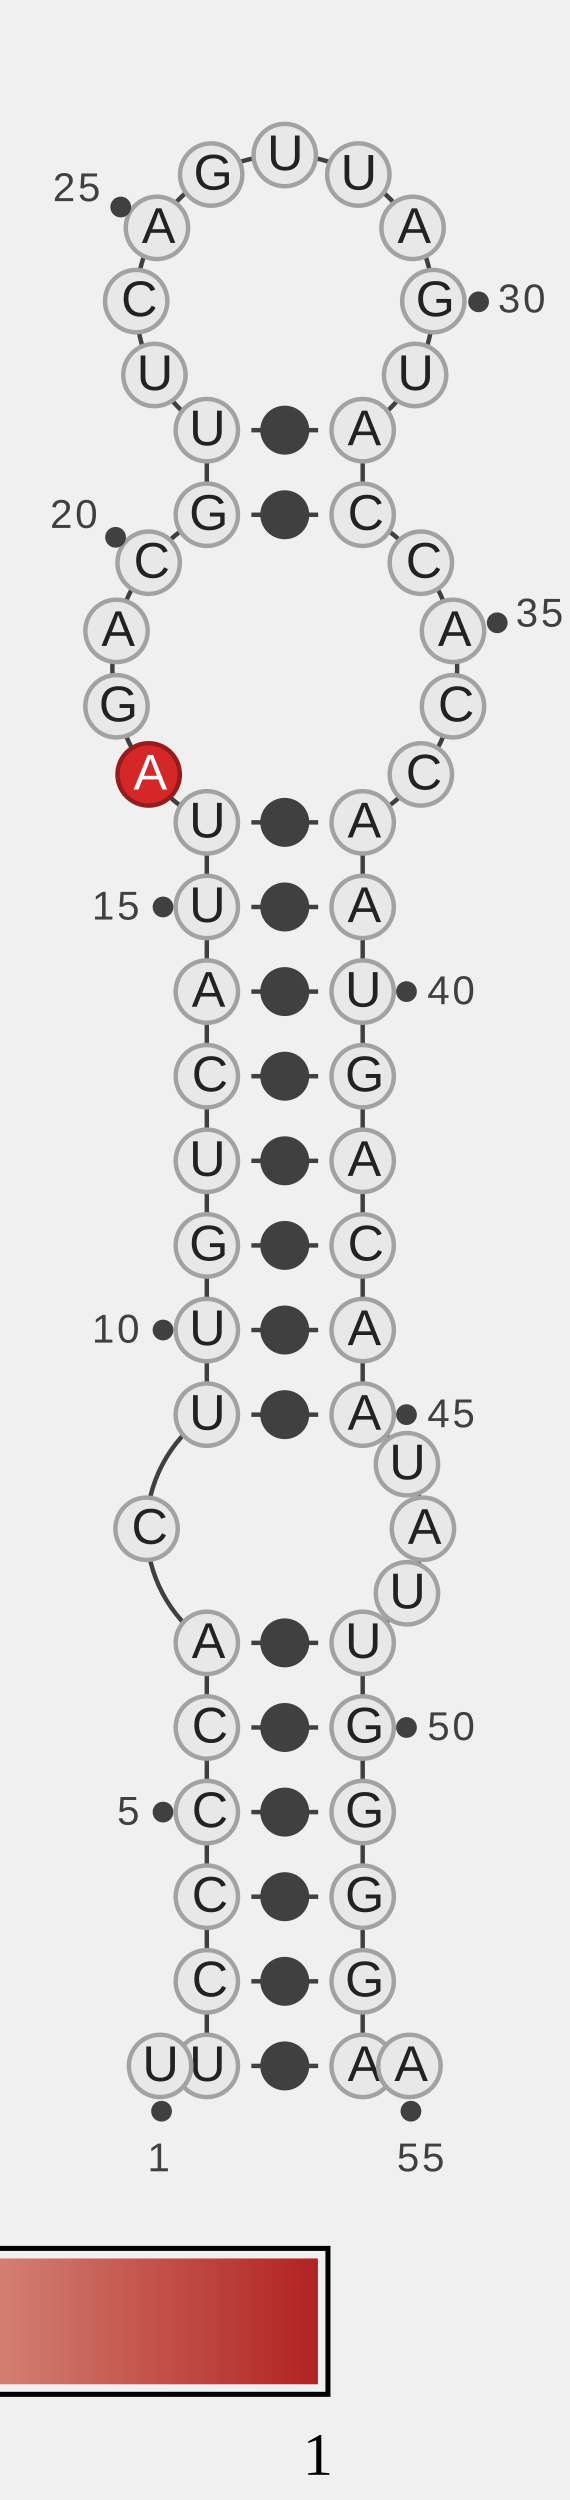
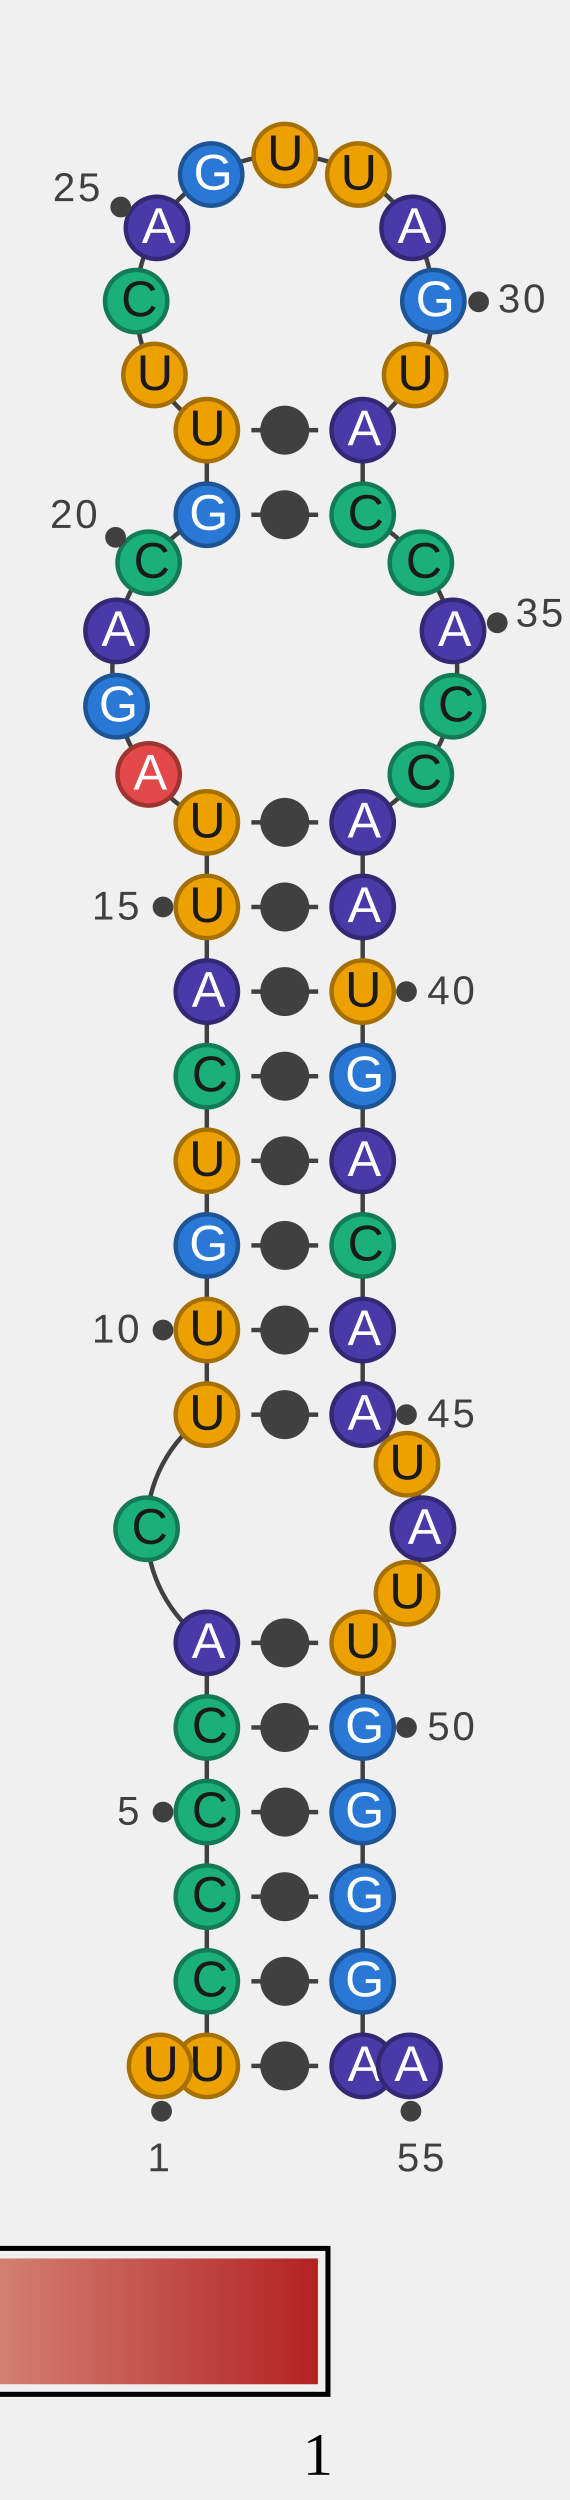
<svg xmlns="http://www.w3.org/2000/svg" width="113.174" height="496.806" viewBox="0 0 113.174 496.806">
  <path d="M 41.1 326.475 A 27.46 27.46 180.0 0 1 29.127 303.799" stroke="#404040" stroke-width="0.885" fill="none" />
  <path d="M 29.127 303.799 A 27.46 27.46 124.331 0 1 41.1 281.123" stroke="#404040" stroke-width="0.885" fill="none" />
  <path d="M 72.074 281.123 A 27.46 27.46 55.669 0 1 80.87 290.977" stroke="#404040" stroke-width="0.885" fill="none" />
  <path d="M 80.87 290.977 A 27.46 27.46 27.834 0 1 84.047 303.799" stroke="#404040" stroke-width="0.885" fill="none" />
  <path d="M 84.047 303.799 A 27.46 27.46 332.166 0 1 80.87 316.621" stroke="#404040" stroke-width="0.885" fill="none" />
  <path d="M 80.87 316.621 A 27.46 27.46 304.331 0 1 72.074 326.475" stroke="#404040" stroke-width="0.885" fill="none" />
  <g>
-     <circle cx="29.127" cy="303.799" r="6.195" stroke="#a2a2a2" stroke-width="0.885" fill="#e8e8e8" />
-     <text x="26.127" y="306.799" style="fill:#222222;font-family:Arial;font-size:10;">C</text>
-   </g>
-   <g>
-     <circle cx="80.87" cy="290.977" r="6.195" stroke="#a2a2a2" stroke-width="0.885" fill="#e8e8e8" />
-     <text x="77.37" y="293.977" style="fill:#222222;font-family:Arial;font-size:10;">U</text>
-   </g>
-   <g>
-     <circle cx="84.047" cy="303.799" r="6.195" stroke="#a2a2a2" stroke-width="0.885" fill="#e8e8e8" />
-     <text x="81.047" y="306.799" style="fill:#222222;font-family:Arial;font-size:10;">A</text>
-   </g>
-   <g>
-     <circle cx="80.87" cy="316.621" r="6.195" stroke="#a2a2a2" stroke-width="0.885" fill="#e8e8e8" />
-     <text x="77.37" y="319.621" style="fill:#222222;font-family:Arial;font-size:10;">U</text>
+     <circle cx="29.127" cy="303.799" r="6.195" stroke="#127a55" stroke-width="0.885" fill="#1baf7a" />
+     <text x="26.127" y="306.799" style="fill:#1a1a1a;font-family:Arial;font-size:10;">C</text>
+   </g>
+   <g>
+     <circle cx="80.87" cy="290.977" r="6.195" stroke="#a57000" stroke-width="0.885" fill="#eda100" />
+     <text x="77.37" y="293.977" style="fill:#1a1a1a;font-family:Arial;font-size:10;">U</text>
+   </g>
+   <g>
+     <circle cx="84.047" cy="303.799" r="6.195" stroke="#332874" stroke-width="0.885" fill="#4a3aa7" />
+     <text x="81.047" y="306.799" style="fill:#ffffff;font-family:Arial;font-size:10;">A</text>
+   </g>
+   <g>
+     <circle cx="80.87" cy="316.621" r="6.195" stroke="#a57000" stroke-width="0.885" fill="#eda100" />
+     <text x="77.37" y="319.621" style="fill:#1a1a1a;font-family:Arial;font-size:10;">U</text>
  </g>
  <path d="M 41.1 163.423 A 34.263 34.263 217.877 0 1 29.542 153.896" stroke="#404040" stroke-width="0.885" fill="none" />
  <path d="M 29.542 153.896 A 34.263 34.263 192.626 0 1 23.152 140.348" stroke="#404040" stroke-width="0.885" fill="none" />
  <path d="M 23.152 140.348 A 34.263 34.263 167.374 0 1 23.152 125.37" stroke="#404040" stroke-width="0.885" fill="none" />
  <path d="M 23.152 125.37 A 34.263 34.263 167.374 0 1 29.542 111.822" stroke="#404040" stroke-width="0.885" fill="none" />
  <path d="M 29.542 111.822 A 34.263 34.263 142.123 0 1 41.1 102.295" stroke="#404040" stroke-width="0.885" fill="none" />
  <path d="M 72.074 102.295 A 34.263 34.263 63.128 0 1 83.632 111.822" stroke="#404040" stroke-width="0.885" fill="none" />
  <path d="M 83.632 111.822 A 34.263 34.263 37.877 0 1 90.022 125.37" stroke="#404040" stroke-width="0.885" fill="none" />
  <path d="M 90.022 125.37 A 34.263 34.263 12.626 0 1 90.022 140.348" stroke="#404040" stroke-width="0.885" fill="none" />
  <path d="M 90.022 140.348 A 34.263 34.263 322.123 0 1 83.632 153.896" stroke="#404040" stroke-width="0.885" fill="none" />
  <path d="M 83.632 153.896 A 34.263 34.263 296.872 0 1 72.074 163.423" stroke="#404040" stroke-width="0.885" fill="none" />
  <g>
-     <circle cx="29.542" cy="153.896" r="6.195" stroke="#951b1c" stroke-width="0.885" fill="#d62728" />
+     <circle cx="29.542" cy="153.896" r="6.195" stroke="#9e3332" stroke-width="0.885" fill="#e34948" />
    <text x="26.542" y="156.896" style="fill:#ffffff;font-family:Arial;font-size:10;">A</text>
  </g>
  <g>
-     <circle cx="23.152" cy="140.348" r="6.195" stroke="#a2a2a2" stroke-width="0.885" fill="#e8e8e8" />
-     <text x="19.652" y="143.348" style="fill:#222222;font-family:Arial;font-size:10;">G</text>
-   </g>
-   <g>
-     <circle cx="23.152" cy="125.37" r="6.195" stroke="#a2a2a2" stroke-width="0.885" fill="#e8e8e8" />
-     <text x="20.152" y="128.37" style="fill:#222222;font-family:Arial;font-size:10;">A</text>
-   </g>
-   <g>
-     <circle cx="29.542" cy="111.822" r="6.195" stroke="#a2a2a2" stroke-width="0.885" fill="#e8e8e8" />
-     <text x="26.542" y="114.822" style="fill:#222222;font-family:Arial;font-size:10;">C</text>
+     <circle cx="23.152" cy="140.348" r="6.195" stroke="#1d5495" stroke-width="0.885" fill="#2a78d6" />
+     <text x="19.652" y="143.348" style="fill:#ffffff;font-family:Arial;font-size:10;">G</text>
+   </g>
+   <g>
+     <circle cx="23.152" cy="125.37" r="6.195" stroke="#332874" stroke-width="0.885" fill="#4a3aa7" />
+     <text x="20.152" y="128.37" style="fill:#ffffff;font-family:Arial;font-size:10;">A</text>
+   </g>
+   <g>
+     <circle cx="29.542" cy="111.822" r="6.195" stroke="#127a55" stroke-width="0.885" fill="#1baf7a" />
+     <text x="26.542" y="114.822" style="fill:#1a1a1a;font-family:Arial;font-size:10;">C</text>
  </g>
  <g>
    <text x="14.94" y="104.909" style="fill:#404040;font-family:Arial;font-size:8;">0</text>
  </g>
  <g>
    <text x="9.94" y="104.909" style="fill:#404040;font-family:Arial;font-size:8;">2</text>
  </g>
  <g>
    <circle cx="22.968" cy="106.775" r="2.065" stroke-width="0.0" fill="#404040" />
  </g>
  <g>
-     <circle cx="83.632" cy="111.822" r="6.195" stroke="#a2a2a2" stroke-width="0.885" fill="#e8e8e8" />
-     <text x="80.632" y="114.822" style="fill:#222222;font-family:Arial;font-size:10;">C</text>
-   </g>
-   <g>
-     <circle cx="90.022" cy="125.37" r="6.195" stroke="#a2a2a2" stroke-width="0.885" fill="#e8e8e8" />
-     <text x="87.022" y="128.37" style="fill:#222222;font-family:Arial;font-size:10;">A</text>
+     <circle cx="83.632" cy="111.822" r="6.195" stroke="#127a55" stroke-width="0.885" fill="#1baf7a" />
+     <text x="80.632" y="114.822" style="fill:#1a1a1a;font-family:Arial;font-size:10;">C</text>
+   </g>
+   <g>
+     <circle cx="90.022" cy="125.37" r="6.195" stroke="#332874" stroke-width="0.885" fill="#4a3aa7" />
+     <text x="87.022" y="128.37" style="fill:#ffffff;font-family:Arial;font-size:10;">A</text>
  </g>
  <g>
    <text x="102.483" y="124.519" style="fill:#404040;font-family:Arial;font-size:8;">3</text>
  </g>
  <g>
    <text x="107.483" y="124.519" style="fill:#404040;font-family:Arial;font-size:8;">5</text>
  </g>
  <g>
    <circle cx="98.808" cy="123.763" r="2.065" stroke-width="0.0" fill="#404040" />
  </g>
  <g>
-     <circle cx="90.022" cy="140.348" r="6.195" stroke="#a2a2a2" stroke-width="0.885" fill="#e8e8e8" />
-     <text x="87.022" y="143.348" style="fill:#222222;font-family:Arial;font-size:10;">C</text>
-   </g>
-   <g>
-     <circle cx="83.632" cy="153.896" r="6.195" stroke="#a2a2a2" stroke-width="0.885" fill="#e8e8e8" />
-     <text x="80.632" y="156.896" style="fill:#222222;font-family:Arial;font-size:10;">C</text>
+     <circle cx="90.022" cy="140.348" r="6.195" stroke="#127a55" stroke-width="0.885" fill="#1baf7a" />
+     <text x="87.022" y="143.348" style="fill:#1a1a1a;font-family:Arial;font-size:10;">C</text>
+   </g>
+   <g>
+     <circle cx="83.632" cy="153.896" r="6.195" stroke="#127a55" stroke-width="0.885" fill="#1baf7a" />
+     <text x="80.632" y="156.896" style="fill:#1a1a1a;font-family:Arial;font-size:10;">C</text>
  </g>
  <path d="M 41.1 85.481 A 29.528 29.528 208.694 0 1 30.685 74.517" stroke="#404040" stroke-width="0.885" fill="none" />
  <path d="M 30.685 74.517 A 29.528 29.528 179.02 0 1 27.063 59.835" stroke="#404040" stroke-width="0.885" fill="none" />
  <path d="M 27.063 59.835 A 29.528 29.528 179.02 0 1 31.185 45.285" stroke="#404040" stroke-width="0.885" fill="none" />
  <path d="M 31.185 45.285 A 29.528 29.528 149.347 0 1 41.969 34.684" stroke="#404040" stroke-width="0.885" fill="none" />
  <path d="M 41.969 34.684 A 29.528 29.528 119.673 0 1 56.587 30.812" stroke="#404040" stroke-width="0.885" fill="none" />
  <path d="M 56.587 30.812 A 29.528 29.528 90 0 1 71.205 34.684" stroke="#404040" stroke-width="0.885" fill="none" />
  <path d="M 71.205 34.684 A 29.528 29.528 60.327 0 1 81.989 45.285" stroke="#404040" stroke-width="0.885" fill="none" />
  <path d="M 81.989 45.285 A 29.528 29.528 30.653 0 1 86.111 59.835" stroke="#404040" stroke-width="0.885" fill="none" />
  <path d="M 86.111 59.835 A 29.528 29.528 0.98 0 1 82.489 74.517" stroke="#404040" stroke-width="0.885" fill="none" />
  <path d="M 82.489 74.517 A 29.528 29.528 301.633 0 1 72.074 85.481" stroke="#404040" stroke-width="0.885" fill="none" />
  <g>
-     <circle cx="30.685" cy="74.517" r="6.195" stroke="#a2a2a2" stroke-width="0.885" fill="#e8e8e8" />
-     <text x="27.185" y="77.517" style="fill:#222222;font-family:Arial;font-size:10;">U</text>
-   </g>
-   <g>
-     <circle cx="27.063" cy="59.835" r="6.195" stroke="#a2a2a2" stroke-width="0.885" fill="#e8e8e8" />
-     <text x="24.063" y="62.835" style="fill:#222222;font-family:Arial;font-size:10;">C</text>
-   </g>
-   <g>
-     <circle cx="31.185" cy="45.285" r="6.195" stroke="#a2a2a2" stroke-width="0.885" fill="#e8e8e8" />
-     <text x="28.185" y="48.285" style="fill:#222222;font-family:Arial;font-size:10;">A</text>
+     <circle cx="30.685" cy="74.517" r="6.195" stroke="#a57000" stroke-width="0.885" fill="#eda100" />
+     <text x="27.185" y="77.517" style="fill:#1a1a1a;font-family:Arial;font-size:10;">U</text>
+   </g>
+   <g>
+     <circle cx="27.063" cy="59.835" r="6.195" stroke="#127a55" stroke-width="0.885" fill="#1baf7a" />
+     <text x="24.063" y="62.835" style="fill:#1a1a1a;font-family:Arial;font-size:10;">C</text>
+   </g>
+   <g>
+     <circle cx="31.185" cy="45.285" r="6.195" stroke="#332874" stroke-width="0.885" fill="#4a3aa7" />
+     <text x="28.185" y="48.285" style="fill:#ffffff;font-family:Arial;font-size:10;">A</text>
  </g>
  <g>
    <text x="15.495" y="39.969" style="fill:#404040;font-family:Arial;font-size:8;">5</text>
  </g>
  <g>
    <text x="10.495" y="39.969" style="fill:#404040;font-family:Arial;font-size:8;">2</text>
  </g>
  <g>
    <circle cx="23.993" cy="41.144" r="2.065" stroke-width="0.0" fill="#404040" />
  </g>
  <g>
-     <circle cx="41.969" cy="34.684" r="6.195" stroke="#a2a2a2" stroke-width="0.885" fill="#e8e8e8" />
-     <text x="38.469" y="37.684" style="fill:#222222;font-family:Arial;font-size:10;">G</text>
-   </g>
-   <g>
-     <circle cx="56.587" cy="30.812" r="6.195" stroke="#a2a2a2" stroke-width="0.885" fill="#e8e8e8" />
-     <text x="53.087" y="33.812" style="fill:#222222;font-family:Arial;font-size:10;">U</text>
-   </g>
-   <g>
-     <circle cx="71.205" cy="34.684" r="6.195" stroke="#a2a2a2" stroke-width="0.885" fill="#e8e8e8" />
-     <text x="67.705" y="37.684" style="fill:#222222;font-family:Arial;font-size:10;">U</text>
-   </g>
-   <g>
-     <circle cx="81.989" cy="45.285" r="6.195" stroke="#a2a2a2" stroke-width="0.885" fill="#e8e8e8" />
-     <text x="78.989" y="48.285" style="fill:#222222;font-family:Arial;font-size:10;">A</text>
-   </g>
-   <g>
-     <circle cx="86.111" cy="59.835" r="6.195" stroke="#a2a2a2" stroke-width="0.885" fill="#e8e8e8" />
-     <text x="82.611" y="62.835" style="fill:#222222;font-family:Arial;font-size:10;">G</text>
+     <circle cx="41.969" cy="34.684" r="6.195" stroke="#1d5495" stroke-width="0.885" fill="#2a78d6" />
+     <text x="38.469" y="37.684" style="fill:#ffffff;font-family:Arial;font-size:10;">G</text>
+   </g>
+   <g>
+     <circle cx="56.587" cy="30.812" r="6.195" stroke="#a57000" stroke-width="0.885" fill="#eda100" />
+     <text x="53.087" y="33.812" style="fill:#1a1a1a;font-family:Arial;font-size:10;">U</text>
+   </g>
+   <g>
+     <circle cx="71.205" cy="34.684" r="6.195" stroke="#a57000" stroke-width="0.885" fill="#eda100" />
+     <text x="67.705" y="37.684" style="fill:#1a1a1a;font-family:Arial;font-size:10;">U</text>
+   </g>
+   <g>
+     <circle cx="81.989" cy="45.285" r="6.195" stroke="#332874" stroke-width="0.885" fill="#4a3aa7" />
+     <text x="78.989" y="48.285" style="fill:#ffffff;font-family:Arial;font-size:10;">A</text>
+   </g>
+   <g>
+     <circle cx="86.111" cy="59.835" r="6.195" stroke="#1d5495" stroke-width="0.885" fill="#2a78d6" />
+     <text x="82.611" y="62.835" style="fill:#ffffff;font-family:Arial;font-size:10;">G</text>
  </g>
  <g>
    <text x="98.94" y="62.073" style="fill:#404040;font-family:Arial;font-size:8;">3</text>
  </g>
  <g>
    <text x="103.94" y="62.073" style="fill:#404040;font-family:Arial;font-size:8;">0</text>
  </g>
  <g>
    <circle cx="95.107" cy="59.981" r="2.065" stroke-width="0.0" fill="#404040" />
  </g>
  <g>
-     <circle cx="82.489" cy="74.517" r="6.195" stroke="#a2a2a2" stroke-width="0.885" fill="#e8e8e8" />
-     <text x="78.989" y="77.517" style="fill:#222222;font-family:Arial;font-size:10;">U</text>
+     <circle cx="82.489" cy="74.517" r="6.195" stroke="#a57000" stroke-width="0.885" fill="#eda100" />
+     <text x="78.989" y="77.517" style="fill:#1a1a1a;font-family:Arial;font-size:10;">U</text>
  </g>
  <line x1="41.1" y1="404.352" x2="41.1" y2="399.927" stroke="#404040" stroke-width="0.885" />
  <line x1="41.1" y1="387.538" x2="41.1" y2="383.113" stroke="#404040" stroke-width="0.885" />
  <line x1="41.1" y1="370.723" x2="41.1" y2="366.299" stroke="#404040" stroke-width="0.885" />
  <line x1="41.1" y1="353.909" x2="41.1" y2="349.484" stroke="#404040" stroke-width="0.885" />
  <line x1="41.1" y1="337.095" x2="41.1" y2="332.67" stroke="#404040" stroke-width="0.885" />
  <line x1="72.074" y1="332.67" x2="72.074" y2="337.095" stroke="#404040" stroke-width="0.885" />
  <line x1="72.074" y1="349.484" x2="72.074" y2="353.909" stroke="#404040" stroke-width="0.885" />
  <line x1="72.074" y1="366.299" x2="72.074" y2="370.723" stroke="#404040" stroke-width="0.885" />
  <line x1="72.074" y1="383.113" x2="72.074" y2="387.538" stroke="#404040" stroke-width="0.885" />
  <line x1="72.074" y1="399.927" x2="72.074" y2="404.352" stroke="#404040" stroke-width="0.885" />
  <line x1="49.95" y1="410.547" x2="52.162" y2="410.547" stroke="#404040" stroke-width="0.885" />
  <circle cx="56.587" cy="410.547" r="4.425" stroke="#404040" stroke-width="0.885" fill="#404040" />
  <line x1="61.012" y1="410.547" x2="63.224" y2="410.547" stroke="#404040" stroke-width="0.885" />
  <g>
-     <circle cx="41.1" cy="410.547" r="6.195" stroke="#a2a2a2" stroke-width="0.885" fill="#e8e8e8" />
-     <text x="37.6" y="413.547" style="fill:#222222;font-family:Arial;font-size:10;">U</text>
-   </g>
-   <g>
-     <circle cx="72.074" cy="410.547" r="6.195" stroke="#a2a2a2" stroke-width="0.885" fill="#e8e8e8" />
-     <text x="69.074" y="413.547" style="fill:#222222;font-family:Arial;font-size:10;">A</text>
+     <circle cx="41.1" cy="410.547" r="6.195" stroke="#a57000" stroke-width="0.885" fill="#eda100" />
+     <text x="37.6" y="413.547" style="fill:#1a1a1a;font-family:Arial;font-size:10;">U</text>
+   </g>
+   <g>
+     <circle cx="72.074" cy="410.547" r="6.195" stroke="#332874" stroke-width="0.885" fill="#4a3aa7" />
+     <text x="69.074" y="413.547" style="fill:#ffffff;font-family:Arial;font-size:10;">A</text>
  </g>
  <line x1="49.95" y1="393.732" x2="52.162" y2="393.732" stroke="#404040" stroke-width="0.885" />
  <circle cx="56.587" cy="393.732" r="4.425" stroke="#404040" stroke-width="0.885" fill="#404040" />
  <line x1="61.012" y1="393.732" x2="63.224" y2="393.732" stroke="#404040" stroke-width="0.885" />
  <g>
-     <circle cx="41.1" cy="393.732" r="6.195" stroke="#a2a2a2" stroke-width="0.885" fill="#e8e8e8" />
-     <text x="38.1" y="396.732" style="fill:#222222;font-family:Arial;font-size:10;">C</text>
-   </g>
-   <g>
-     <circle cx="72.074" cy="393.732" r="6.195" stroke="#a2a2a2" stroke-width="0.885" fill="#e8e8e8" />
-     <text x="68.574" y="396.732" style="fill:#222222;font-family:Arial;font-size:10;">G</text>
+     <circle cx="41.1" cy="393.732" r="6.195" stroke="#127a55" stroke-width="0.885" fill="#1baf7a" />
+     <text x="38.1" y="396.732" style="fill:#1a1a1a;font-family:Arial;font-size:10;">C</text>
+   </g>
+   <g>
+     <circle cx="72.074" cy="393.732" r="6.195" stroke="#1d5495" stroke-width="0.885" fill="#2a78d6" />
+     <text x="68.574" y="396.732" style="fill:#ffffff;font-family:Arial;font-size:10;">G</text>
  </g>
  <line x1="49.95" y1="376.918" x2="52.162" y2="376.918" stroke="#404040" stroke-width="0.885" />
  <circle cx="56.587" cy="376.918" r="4.425" stroke="#404040" stroke-width="0.885" fill="#404040" />
  <line x1="61.012" y1="376.918" x2="63.224" y2="376.918" stroke="#404040" stroke-width="0.885" />
  <g>
-     <circle cx="41.1" cy="376.918" r="6.195" stroke="#a2a2a2" stroke-width="0.885" fill="#e8e8e8" />
-     <text x="38.1" y="379.918" style="fill:#222222;font-family:Arial;font-size:10;">C</text>
-   </g>
-   <g>
-     <circle cx="72.074" cy="376.918" r="6.195" stroke="#a2a2a2" stroke-width="0.885" fill="#e8e8e8" />
-     <text x="68.574" y="379.918" style="fill:#222222;font-family:Arial;font-size:10;">G</text>
+     <circle cx="41.1" cy="376.918" r="6.195" stroke="#127a55" stroke-width="0.885" fill="#1baf7a" />
+     <text x="38.1" y="379.918" style="fill:#1a1a1a;font-family:Arial;font-size:10;">C</text>
+   </g>
+   <g>
+     <circle cx="72.074" cy="376.918" r="6.195" stroke="#1d5495" stroke-width="0.885" fill="#2a78d6" />
+     <text x="68.574" y="379.918" style="fill:#ffffff;font-family:Arial;font-size:10;">G</text>
  </g>
  <line x1="49.95" y1="360.104" x2="52.162" y2="360.104" stroke="#404040" stroke-width="0.885" />
  <circle cx="56.587" cy="360.104" r="4.425" stroke="#404040" stroke-width="0.885" fill="#404040" />
  <line x1="61.012" y1="360.104" x2="63.224" y2="360.104" stroke="#404040" stroke-width="0.885" />
  <g>
-     <circle cx="41.1" cy="360.104" r="6.195" stroke="#a2a2a2" stroke-width="0.885" fill="#e8e8e8" />
-     <text x="38.1" y="363.104" style="fill:#222222;font-family:Arial;font-size:10;">C</text>
+     <circle cx="41.1" cy="360.104" r="6.195" stroke="#127a55" stroke-width="0.885" fill="#1baf7a" />
+     <text x="38.1" y="363.104" style="fill:#1a1a1a;font-family:Arial;font-size:10;">C</text>
  </g>
  <g>
    <text x="23.268" y="362.604" style="fill:#404040;font-family:Arial;font-size:8;">5</text>
  </g>
  <g>
    <circle cx="32.398" cy="360.104" r="2.065" stroke-width="0.0" fill="#404040" />
  </g>
  <g>
-     <circle cx="72.074" cy="360.104" r="6.195" stroke="#a2a2a2" stroke-width="0.885" fill="#e8e8e8" />
-     <text x="68.574" y="363.104" style="fill:#222222;font-family:Arial;font-size:10;">G</text>
+     <circle cx="72.074" cy="360.104" r="6.195" stroke="#1d5495" stroke-width="0.885" fill="#2a78d6" />
+     <text x="68.574" y="363.104" style="fill:#ffffff;font-family:Arial;font-size:10;">G</text>
  </g>
  <line x1="49.95" y1="343.29" x2="52.162" y2="343.29" stroke="#404040" stroke-width="0.885" />
  <circle cx="56.587" cy="343.29" r="4.425" stroke="#404040" stroke-width="0.885" fill="#404040" />
  <line x1="61.012" y1="343.29" x2="63.224" y2="343.29" stroke="#404040" stroke-width="0.885" />
  <g>
-     <circle cx="41.1" cy="343.29" r="6.195" stroke="#a2a2a2" stroke-width="0.885" fill="#e8e8e8" />
-     <text x="38.1" y="346.29" style="fill:#222222;font-family:Arial;font-size:10;">C</text>
-   </g>
-   <g>
-     <circle cx="72.074" cy="343.29" r="6.195" stroke="#a2a2a2" stroke-width="0.885" fill="#e8e8e8" />
-     <text x="68.574" y="346.29" style="fill:#222222;font-family:Arial;font-size:10;">G</text>
+     <circle cx="41.1" cy="343.29" r="6.195" stroke="#127a55" stroke-width="0.885" fill="#1baf7a" />
+     <text x="38.1" y="346.29" style="fill:#1a1a1a;font-family:Arial;font-size:10;">C</text>
+   </g>
+   <g>
+     <circle cx="72.074" cy="343.29" r="6.195" stroke="#1d5495" stroke-width="0.885" fill="#2a78d6" />
+     <text x="68.574" y="346.29" style="fill:#ffffff;font-family:Arial;font-size:10;">G</text>
  </g>
  <g>
    <text x="84.906" y="345.79" style="fill:#404040;font-family:Arial;font-size:8;">5</text>
  </g>
  <g>
    <text x="89.906" y="345.79" style="fill:#404040;font-family:Arial;font-size:8;">0</text>
  </g>
  <g>
    <circle cx="80.776" cy="343.29" r="2.065" stroke-width="0.0" fill="#404040" />
  </g>
  <line x1="49.95" y1="326.475" x2="52.162" y2="326.475" stroke="#404040" stroke-width="0.885" />
  <circle cx="56.587" cy="326.475" r="4.425" stroke="#404040" stroke-width="0.885" fill="#404040" />
  <line x1="61.012" y1="326.475" x2="63.224" y2="326.475" stroke="#404040" stroke-width="0.885" />
  <g>
-     <circle cx="41.1" cy="326.475" r="6.195" stroke="#a2a2a2" stroke-width="0.885" fill="#e8e8e8" />
-     <text x="38.1" y="329.475" style="fill:#222222;font-family:Arial;font-size:10;">A</text>
-   </g>
-   <g>
-     <circle cx="72.074" cy="326.475" r="6.195" stroke="#a2a2a2" stroke-width="0.885" fill="#e8e8e8" />
-     <text x="68.574" y="329.475" style="fill:#222222;font-family:Arial;font-size:10;">U</text>
+     <circle cx="41.1" cy="326.475" r="6.195" stroke="#332874" stroke-width="0.885" fill="#4a3aa7" />
+     <text x="38.1" y="329.475" style="fill:#ffffff;font-family:Arial;font-size:10;">A</text>
+   </g>
+   <g>
+     <circle cx="72.074" cy="326.475" r="6.195" stroke="#a57000" stroke-width="0.885" fill="#eda100" />
+     <text x="68.574" y="329.475" style="fill:#1a1a1a;font-family:Arial;font-size:10;">U</text>
  </g>
  <line x1="41.1" y1="274.928" x2="41.1" y2="270.503" stroke="#404040" stroke-width="0.885" />
  <line x1="41.1" y1="258.114" x2="41.1" y2="253.689" stroke="#404040" stroke-width="0.885" />
  <line x1="41.1" y1="241.299" x2="41.1" y2="236.875" stroke="#404040" stroke-width="0.885" />
  <line x1="41.1" y1="224.485" x2="41.1" y2="220.06" stroke="#404040" stroke-width="0.885" />
  <line x1="41.1" y1="207.671" x2="41.1" y2="203.246" stroke="#404040" stroke-width="0.885" />
  <line x1="41.1" y1="190.857" x2="41.1" y2="186.432" stroke="#404040" stroke-width="0.885" />
  <line x1="41.1" y1="174.042" x2="41.1" y2="169.617" stroke="#404040" stroke-width="0.885" />
  <line x1="72.074" y1="169.617" x2="72.074" y2="174.042" stroke="#404040" stroke-width="0.885" />
  <line x1="72.074" y1="186.432" x2="72.074" y2="190.857" stroke="#404040" stroke-width="0.885" />
  <line x1="72.074" y1="203.246" x2="72.074" y2="207.671" stroke="#404040" stroke-width="0.885" />
  <line x1="72.074" y1="220.06" x2="72.074" y2="224.485" stroke="#404040" stroke-width="0.885" />
  <line x1="72.074" y1="236.875" x2="72.074" y2="241.299" stroke="#404040" stroke-width="0.885" />
  <line x1="72.074" y1="253.689" x2="72.074" y2="258.114" stroke="#404040" stroke-width="0.885" />
  <line x1="72.074" y1="270.503" x2="72.074" y2="274.928" stroke="#404040" stroke-width="0.885" />
  <line x1="49.95" y1="281.123" x2="52.162" y2="281.123" stroke="#404040" stroke-width="0.885" />
  <circle cx="56.587" cy="281.123" r="4.425" stroke="#404040" stroke-width="0.885" fill="#404040" />
  <line x1="61.012" y1="281.123" x2="63.224" y2="281.123" stroke="#404040" stroke-width="0.885" />
  <g>
-     <circle cx="41.1" cy="281.123" r="6.195" stroke="#a2a2a2" stroke-width="0.885" fill="#e8e8e8" />
-     <text x="37.6" y="284.123" style="fill:#222222;font-family:Arial;font-size:10;">U</text>
-   </g>
-   <g>
-     <circle cx="72.074" cy="281.123" r="6.195" stroke="#a2a2a2" stroke-width="0.885" fill="#e8e8e8" />
-     <text x="69.074" y="284.123" style="fill:#222222;font-family:Arial;font-size:10;">A</text>
+     <circle cx="41.1" cy="281.123" r="6.195" stroke="#a57000" stroke-width="0.885" fill="#eda100" />
+     <text x="37.6" y="284.123" style="fill:#1a1a1a;font-family:Arial;font-size:10;">U</text>
+   </g>
+   <g>
+     <circle cx="72.074" cy="281.123" r="6.195" stroke="#332874" stroke-width="0.885" fill="#4a3aa7" />
+     <text x="69.074" y="284.123" style="fill:#ffffff;font-family:Arial;font-size:10;">A</text>
  </g>
  <g>
    <text x="84.906" y="283.623" style="fill:#404040;font-family:Arial;font-size:8;">4</text>
  </g>
  <g>
    <text x="89.906" y="283.623" style="fill:#404040;font-family:Arial;font-size:8;">5</text>
  </g>
  <g>
    <circle cx="80.776" cy="281.123" r="2.065" stroke-width="0.0" fill="#404040" />
  </g>
  <line x1="49.95" y1="264.308" x2="52.162" y2="264.308" stroke="#404040" stroke-width="0.885" />
  <circle cx="56.587" cy="264.308" r="4.425" stroke="#404040" stroke-width="0.885" fill="#404040" />
  <line x1="61.012" y1="264.308" x2="63.224" y2="264.308" stroke="#404040" stroke-width="0.885" />
  <g>
-     <circle cx="41.1" cy="264.308" r="6.195" stroke="#a2a2a2" stroke-width="0.885" fill="#e8e8e8" />
-     <text x="37.6" y="267.308" style="fill:#222222;font-family:Arial;font-size:10;">U</text>
+     <circle cx="41.1" cy="264.308" r="6.195" stroke="#a57000" stroke-width="0.885" fill="#eda100" />
+     <text x="37.6" y="267.308" style="fill:#1a1a1a;font-family:Arial;font-size:10;">U</text>
  </g>
  <g>
    <text x="23.268" y="266.808" style="fill:#404040;font-family:Arial;font-size:8;">0</text>
  </g>
  <g>
    <text x="18.268" y="266.808" style="fill:#404040;font-family:Arial;font-size:8;">1</text>
  </g>
  <g>
    <circle cx="32.398" cy="264.308" r="2.065" stroke-width="0.0" fill="#404040" />
  </g>
  <g>
-     <circle cx="72.074" cy="264.308" r="6.195" stroke="#a2a2a2" stroke-width="0.885" fill="#e8e8e8" />
-     <text x="69.074" y="267.308" style="fill:#222222;font-family:Arial;font-size:10;">A</text>
+     <circle cx="72.074" cy="264.308" r="6.195" stroke="#332874" stroke-width="0.885" fill="#4a3aa7" />
+     <text x="69.074" y="267.308" style="fill:#ffffff;font-family:Arial;font-size:10;">A</text>
  </g>
  <line x1="49.95" y1="247.494" x2="52.162" y2="247.494" stroke="#404040" stroke-width="0.885" />
  <circle cx="56.587" cy="247.494" r="4.425" stroke="#404040" stroke-width="0.885" fill="#404040" />
  <line x1="61.012" y1="247.494" x2="63.224" y2="247.494" stroke="#404040" stroke-width="0.885" />
  <g>
-     <circle cx="41.1" cy="247.494" r="6.195" stroke="#a2a2a2" stroke-width="0.885" fill="#e8e8e8" />
-     <text x="37.6" y="250.494" style="fill:#222222;font-family:Arial;font-size:10;">G</text>
-   </g>
-   <g>
-     <circle cx="72.074" cy="247.494" r="6.195" stroke="#a2a2a2" stroke-width="0.885" fill="#e8e8e8" />
-     <text x="69.074" y="250.494" style="fill:#222222;font-family:Arial;font-size:10;">C</text>
+     <circle cx="41.1" cy="247.494" r="6.195" stroke="#1d5495" stroke-width="0.885" fill="#2a78d6" />
+     <text x="37.6" y="250.494" style="fill:#ffffff;font-family:Arial;font-size:10;">G</text>
+   </g>
+   <g>
+     <circle cx="72.074" cy="247.494" r="6.195" stroke="#127a55" stroke-width="0.885" fill="#1baf7a" />
+     <text x="69.074" y="250.494" style="fill:#1a1a1a;font-family:Arial;font-size:10;">C</text>
  </g>
  <line x1="49.95" y1="230.68" x2="52.162" y2="230.68" stroke="#404040" stroke-width="0.885" />
  <circle cx="56.587" cy="230.68" r="4.425" stroke="#404040" stroke-width="0.885" fill="#404040" />
  <line x1="61.012" y1="230.68" x2="63.224" y2="230.68" stroke="#404040" stroke-width="0.885" />
  <g>
-     <circle cx="41.1" cy="230.68" r="6.195" stroke="#a2a2a2" stroke-width="0.885" fill="#e8e8e8" />
-     <text x="37.6" y="233.68" style="fill:#222222;font-family:Arial;font-size:10;">U</text>
-   </g>
-   <g>
-     <circle cx="72.074" cy="230.68" r="6.195" stroke="#a2a2a2" stroke-width="0.885" fill="#e8e8e8" />
-     <text x="69.074" y="233.68" style="fill:#222222;font-family:Arial;font-size:10;">A</text>
+     <circle cx="41.1" cy="230.68" r="6.195" stroke="#a57000" stroke-width="0.885" fill="#eda100" />
+     <text x="37.6" y="233.68" style="fill:#1a1a1a;font-family:Arial;font-size:10;">U</text>
+   </g>
+   <g>
+     <circle cx="72.074" cy="230.68" r="6.195" stroke="#332874" stroke-width="0.885" fill="#4a3aa7" />
+     <text x="69.074" y="233.68" style="fill:#ffffff;font-family:Arial;font-size:10;">A</text>
  </g>
  <line x1="49.95" y1="213.866" x2="52.162" y2="213.866" stroke="#404040" stroke-width="0.885" />
  <circle cx="56.587" cy="213.866" r="4.425" stroke="#404040" stroke-width="0.885" fill="#404040" />
  <line x1="61.012" y1="213.866" x2="63.224" y2="213.866" stroke="#404040" stroke-width="0.885" />
  <g>
-     <circle cx="41.1" cy="213.866" r="6.195" stroke="#a2a2a2" stroke-width="0.885" fill="#e8e8e8" />
-     <text x="38.1" y="216.866" style="fill:#222222;font-family:Arial;font-size:10;">C</text>
-   </g>
-   <g>
-     <circle cx="72.074" cy="213.866" r="6.195" stroke="#a2a2a2" stroke-width="0.885" fill="#e8e8e8" />
-     <text x="68.574" y="216.866" style="fill:#222222;font-family:Arial;font-size:10;">G</text>
+     <circle cx="41.1" cy="213.866" r="6.195" stroke="#127a55" stroke-width="0.885" fill="#1baf7a" />
+     <text x="38.1" y="216.866" style="fill:#1a1a1a;font-family:Arial;font-size:10;">C</text>
+   </g>
+   <g>
+     <circle cx="72.074" cy="213.866" r="6.195" stroke="#1d5495" stroke-width="0.885" fill="#2a78d6" />
+     <text x="68.574" y="216.866" style="fill:#ffffff;font-family:Arial;font-size:10;">G</text>
  </g>
  <line x1="49.95" y1="197.051" x2="52.162" y2="197.051" stroke="#404040" stroke-width="0.885" />
  <circle cx="56.587" cy="197.051" r="4.425" stroke="#404040" stroke-width="0.885" fill="#404040" />
  <line x1="61.012" y1="197.051" x2="63.224" y2="197.051" stroke="#404040" stroke-width="0.885" />
  <g>
-     <circle cx="41.1" cy="197.051" r="6.195" stroke="#a2a2a2" stroke-width="0.885" fill="#e8e8e8" />
-     <text x="38.1" y="200.051" style="fill:#222222;font-family:Arial;font-size:10;">A</text>
-   </g>
-   <g>
-     <circle cx="72.074" cy="197.051" r="6.195" stroke="#a2a2a2" stroke-width="0.885" fill="#e8e8e8" />
-     <text x="68.574" y="200.051" style="fill:#222222;font-family:Arial;font-size:10;">U</text>
+     <circle cx="41.1" cy="197.051" r="6.195" stroke="#332874" stroke-width="0.885" fill="#4a3aa7" />
+     <text x="38.1" y="200.051" style="fill:#ffffff;font-family:Arial;font-size:10;">A</text>
+   </g>
+   <g>
+     <circle cx="72.074" cy="197.051" r="6.195" stroke="#a57000" stroke-width="0.885" fill="#eda100" />
+     <text x="68.574" y="200.051" style="fill:#1a1a1a;font-family:Arial;font-size:10;">U</text>
  </g>
  <g>
    <text x="84.906" y="199.551" style="fill:#404040;font-family:Arial;font-size:8;">4</text>
  </g>
  <g>
    <text x="89.906" y="199.551" style="fill:#404040;font-family:Arial;font-size:8;">0</text>
  </g>
  <g>
    <circle cx="80.776" cy="197.051" r="2.065" stroke-width="0.0" fill="#404040" />
  </g>
  <line x1="49.95" y1="180.237" x2="52.162" y2="180.237" stroke="#404040" stroke-width="0.885" />
  <circle cx="56.587" cy="180.237" r="4.425" stroke="#404040" stroke-width="0.885" fill="#404040" />
  <line x1="61.012" y1="180.237" x2="63.224" y2="180.237" stroke="#404040" stroke-width="0.885" />
  <g>
-     <circle cx="41.1" cy="180.237" r="6.195" stroke="#a2a2a2" stroke-width="0.885" fill="#e8e8e8" />
-     <text x="37.6" y="183.237" style="fill:#222222;font-family:Arial;font-size:10;">U</text>
+     <circle cx="41.1" cy="180.237" r="6.195" stroke="#a57000" stroke-width="0.885" fill="#eda100" />
+     <text x="37.6" y="183.237" style="fill:#1a1a1a;font-family:Arial;font-size:10;">U</text>
  </g>
  <g>
    <text x="23.268" y="182.737" style="fill:#404040;font-family:Arial;font-size:8;">5</text>
  </g>
  <g>
    <text x="18.268" y="182.737" style="fill:#404040;font-family:Arial;font-size:8;">1</text>
  </g>
  <g>
    <circle cx="32.398" cy="180.237" r="2.065" stroke-width="0.0" fill="#404040" />
  </g>
  <g>
-     <circle cx="72.074" cy="180.237" r="6.195" stroke="#a2a2a2" stroke-width="0.885" fill="#e8e8e8" />
-     <text x="69.074" y="183.237" style="fill:#222222;font-family:Arial;font-size:10;">A</text>
+     <circle cx="72.074" cy="180.237" r="6.195" stroke="#332874" stroke-width="0.885" fill="#4a3aa7" />
+     <text x="69.074" y="183.237" style="fill:#ffffff;font-family:Arial;font-size:10;">A</text>
  </g>
  <line x1="49.95" y1="163.423" x2="52.162" y2="163.423" stroke="#404040" stroke-width="0.885" />
  <circle cx="56.587" cy="163.423" r="4.425" stroke="#404040" stroke-width="0.885" fill="#404040" />
  <line x1="61.012" y1="163.423" x2="63.224" y2="163.423" stroke="#404040" stroke-width="0.885" />
  <g>
-     <circle cx="41.1" cy="163.423" r="6.195" stroke="#a2a2a2" stroke-width="0.885" fill="#e8e8e8" />
-     <text x="37.6" y="166.423" style="fill:#222222;font-family:Arial;font-size:10;">U</text>
-   </g>
-   <g>
-     <circle cx="72.074" cy="163.423" r="6.195" stroke="#a2a2a2" stroke-width="0.885" fill="#e8e8e8" />
-     <text x="69.074" y="166.423" style="fill:#222222;font-family:Arial;font-size:10;">A</text>
+     <circle cx="41.1" cy="163.423" r="6.195" stroke="#a57000" stroke-width="0.885" fill="#eda100" />
+     <text x="37.6" y="166.423" style="fill:#1a1a1a;font-family:Arial;font-size:10;">U</text>
+   </g>
+   <g>
+     <circle cx="72.074" cy="163.423" r="6.195" stroke="#332874" stroke-width="0.885" fill="#4a3aa7" />
+     <text x="69.074" y="166.423" style="fill:#ffffff;font-family:Arial;font-size:10;">A</text>
  </g>
  <line x1="41.1" y1="96.101" x2="41.1" y2="91.676" stroke="#404040" stroke-width="0.885" />
  <line x1="72.074" y1="91.676" x2="72.074" y2="96.101" stroke="#404040" stroke-width="0.885" />
  <line x1="49.95" y1="102.295" x2="52.162" y2="102.295" stroke="#404040" stroke-width="0.885" />
  <circle cx="56.587" cy="102.295" r="4.425" stroke="#404040" stroke-width="0.885" fill="#404040" />
  <line x1="61.012" y1="102.295" x2="63.224" y2="102.295" stroke="#404040" stroke-width="0.885" />
  <g>
-     <circle cx="41.1" cy="102.295" r="6.195" stroke="#a2a2a2" stroke-width="0.885" fill="#e8e8e8" />
-     <text x="37.6" y="105.295" style="fill:#222222;font-family:Arial;font-size:10;">G</text>
-   </g>
-   <g>
-     <circle cx="72.074" cy="102.295" r="6.195" stroke="#a2a2a2" stroke-width="0.885" fill="#e8e8e8" />
-     <text x="69.074" y="105.295" style="fill:#222222;font-family:Arial;font-size:10;">C</text>
+     <circle cx="41.1" cy="102.295" r="6.195" stroke="#1d5495" stroke-width="0.885" fill="#2a78d6" />
+     <text x="37.6" y="105.295" style="fill:#ffffff;font-family:Arial;font-size:10;">G</text>
+   </g>
+   <g>
+     <circle cx="72.074" cy="102.295" r="6.195" stroke="#127a55" stroke-width="0.885" fill="#1baf7a" />
+     <text x="69.074" y="105.295" style="fill:#1a1a1a;font-family:Arial;font-size:10;">C</text>
  </g>
  <line x1="49.95" y1="85.481" x2="52.162" y2="85.481" stroke="#404040" stroke-width="0.885" />
  <circle cx="56.587" cy="85.481" r="4.425" stroke="#404040" stroke-width="0.885" fill="#404040" />
  <line x1="61.012" y1="85.481" x2="63.224" y2="85.481" stroke="#404040" stroke-width="0.885" />
  <g>
-     <circle cx="41.1" cy="85.481" r="6.195" stroke="#a2a2a2" stroke-width="0.885" fill="#e8e8e8" />
-     <text x="37.6" y="88.481" style="fill:#222222;font-family:Arial;font-size:10;">U</text>
-   </g>
-   <g>
-     <circle cx="72.074" cy="85.481" r="6.195" stroke="#a2a2a2" stroke-width="0.885" fill="#e8e8e8" />
-     <text x="69.074" y="88.481" style="fill:#222222;font-family:Arial;font-size:10;">A</text>
+     <circle cx="41.1" cy="85.481" r="6.195" stroke="#a57000" stroke-width="0.885" fill="#eda100" />
+     <text x="37.6" y="88.481" style="fill:#1a1a1a;font-family:Arial;font-size:10;">U</text>
+   </g>
+   <g>
+     <circle cx="72.074" cy="85.481" r="6.195" stroke="#332874" stroke-width="0.885" fill="#4a3aa7" />
+     <text x="69.074" y="88.481" style="fill:#ffffff;font-family:Arial;font-size:10;">A</text>
  </g>
  <line x1="38.003" y1="410.547" x2="34.905" y2="410.547" stroke="#404040" stroke-width="0.885" />
  <g>
-     <circle cx="31.808" cy="410.547" r="6.195" stroke="#a2a2a2" stroke-width="0.885" fill="#e8e8e8" />
-     <text x="28.308" y="413.547" style="fill:#222222;font-family:Arial;font-size:10;">U</text>
+     <circle cx="31.808" cy="410.547" r="6.195" stroke="#a57000" stroke-width="0.885" fill="#eda100" />
+     <text x="28.308" y="413.547" style="fill:#1a1a1a;font-family:Arial;font-size:10;">U</text>
  </g>
  <g>
    <text x="29.308" y="431.476" style="fill:#404040;font-family:Arial;font-size:8;">1</text>
  </g>
  <g>
    <circle cx="32.103" cy="419.544" r="2.065" stroke-width="0.0" fill="#404040" />
  </g>
  <line x1="78.268" y1="410.547" x2="75.171" y2="410.547" stroke="#404040" stroke-width="0.885" />
  <g>
-     <circle cx="81.366" cy="410.547" r="6.195" stroke="#a2a2a2" stroke-width="0.885" fill="#e8e8e8" />
-     <text x="78.366" y="413.547" style="fill:#222222;font-family:Arial;font-size:10;">A</text>
+     <circle cx="81.366" cy="410.547" r="6.195" stroke="#332874" stroke-width="0.885" fill="#4a3aa7" />
+     <text x="78.366" y="413.547" style="fill:#ffffff;font-family:Arial;font-size:10;">A</text>
  </g>
  <g>
    <text x="78.866" y="431.476" style="fill:#404040;font-family:Arial;font-size:8;">5</text>
  </g>
  <g>
    <text x="83.866" y="431.476" style="fill:#404040;font-family:Arial;font-size:8;">5</text>
  </g>
  <g>
    <circle cx="81.661" cy="419.544" r="2.065" stroke-width="0.0" fill="#404040" />
  </g>
  <defs>
    <linearGradient id="reactivities_scale" x1="0%" x2="100%" y1="0%" y2="0%">
      <stop offset="0%" stop-color="lightyellow" />
      <stop offset="100%" stop-color="firebrick" />
    </linearGradient>
  </defs>
  <rect fill="url(#reactivities_scale)" x="-86.826" y="448.806" width="150" height="25" />
  <rect fill="none" x="-88.826" y="446.806" width="154" height="29" stroke="black" stroke-width="1" />
  <text text-anchor="middle" x="-86.826" y="491.806">0</text>
  <text text-anchor="middle" x="63.174" y="491.806">1</text>
  <text text-anchor="start" x="-88.826" y="441.806">Reactivity</text>
</svg>
